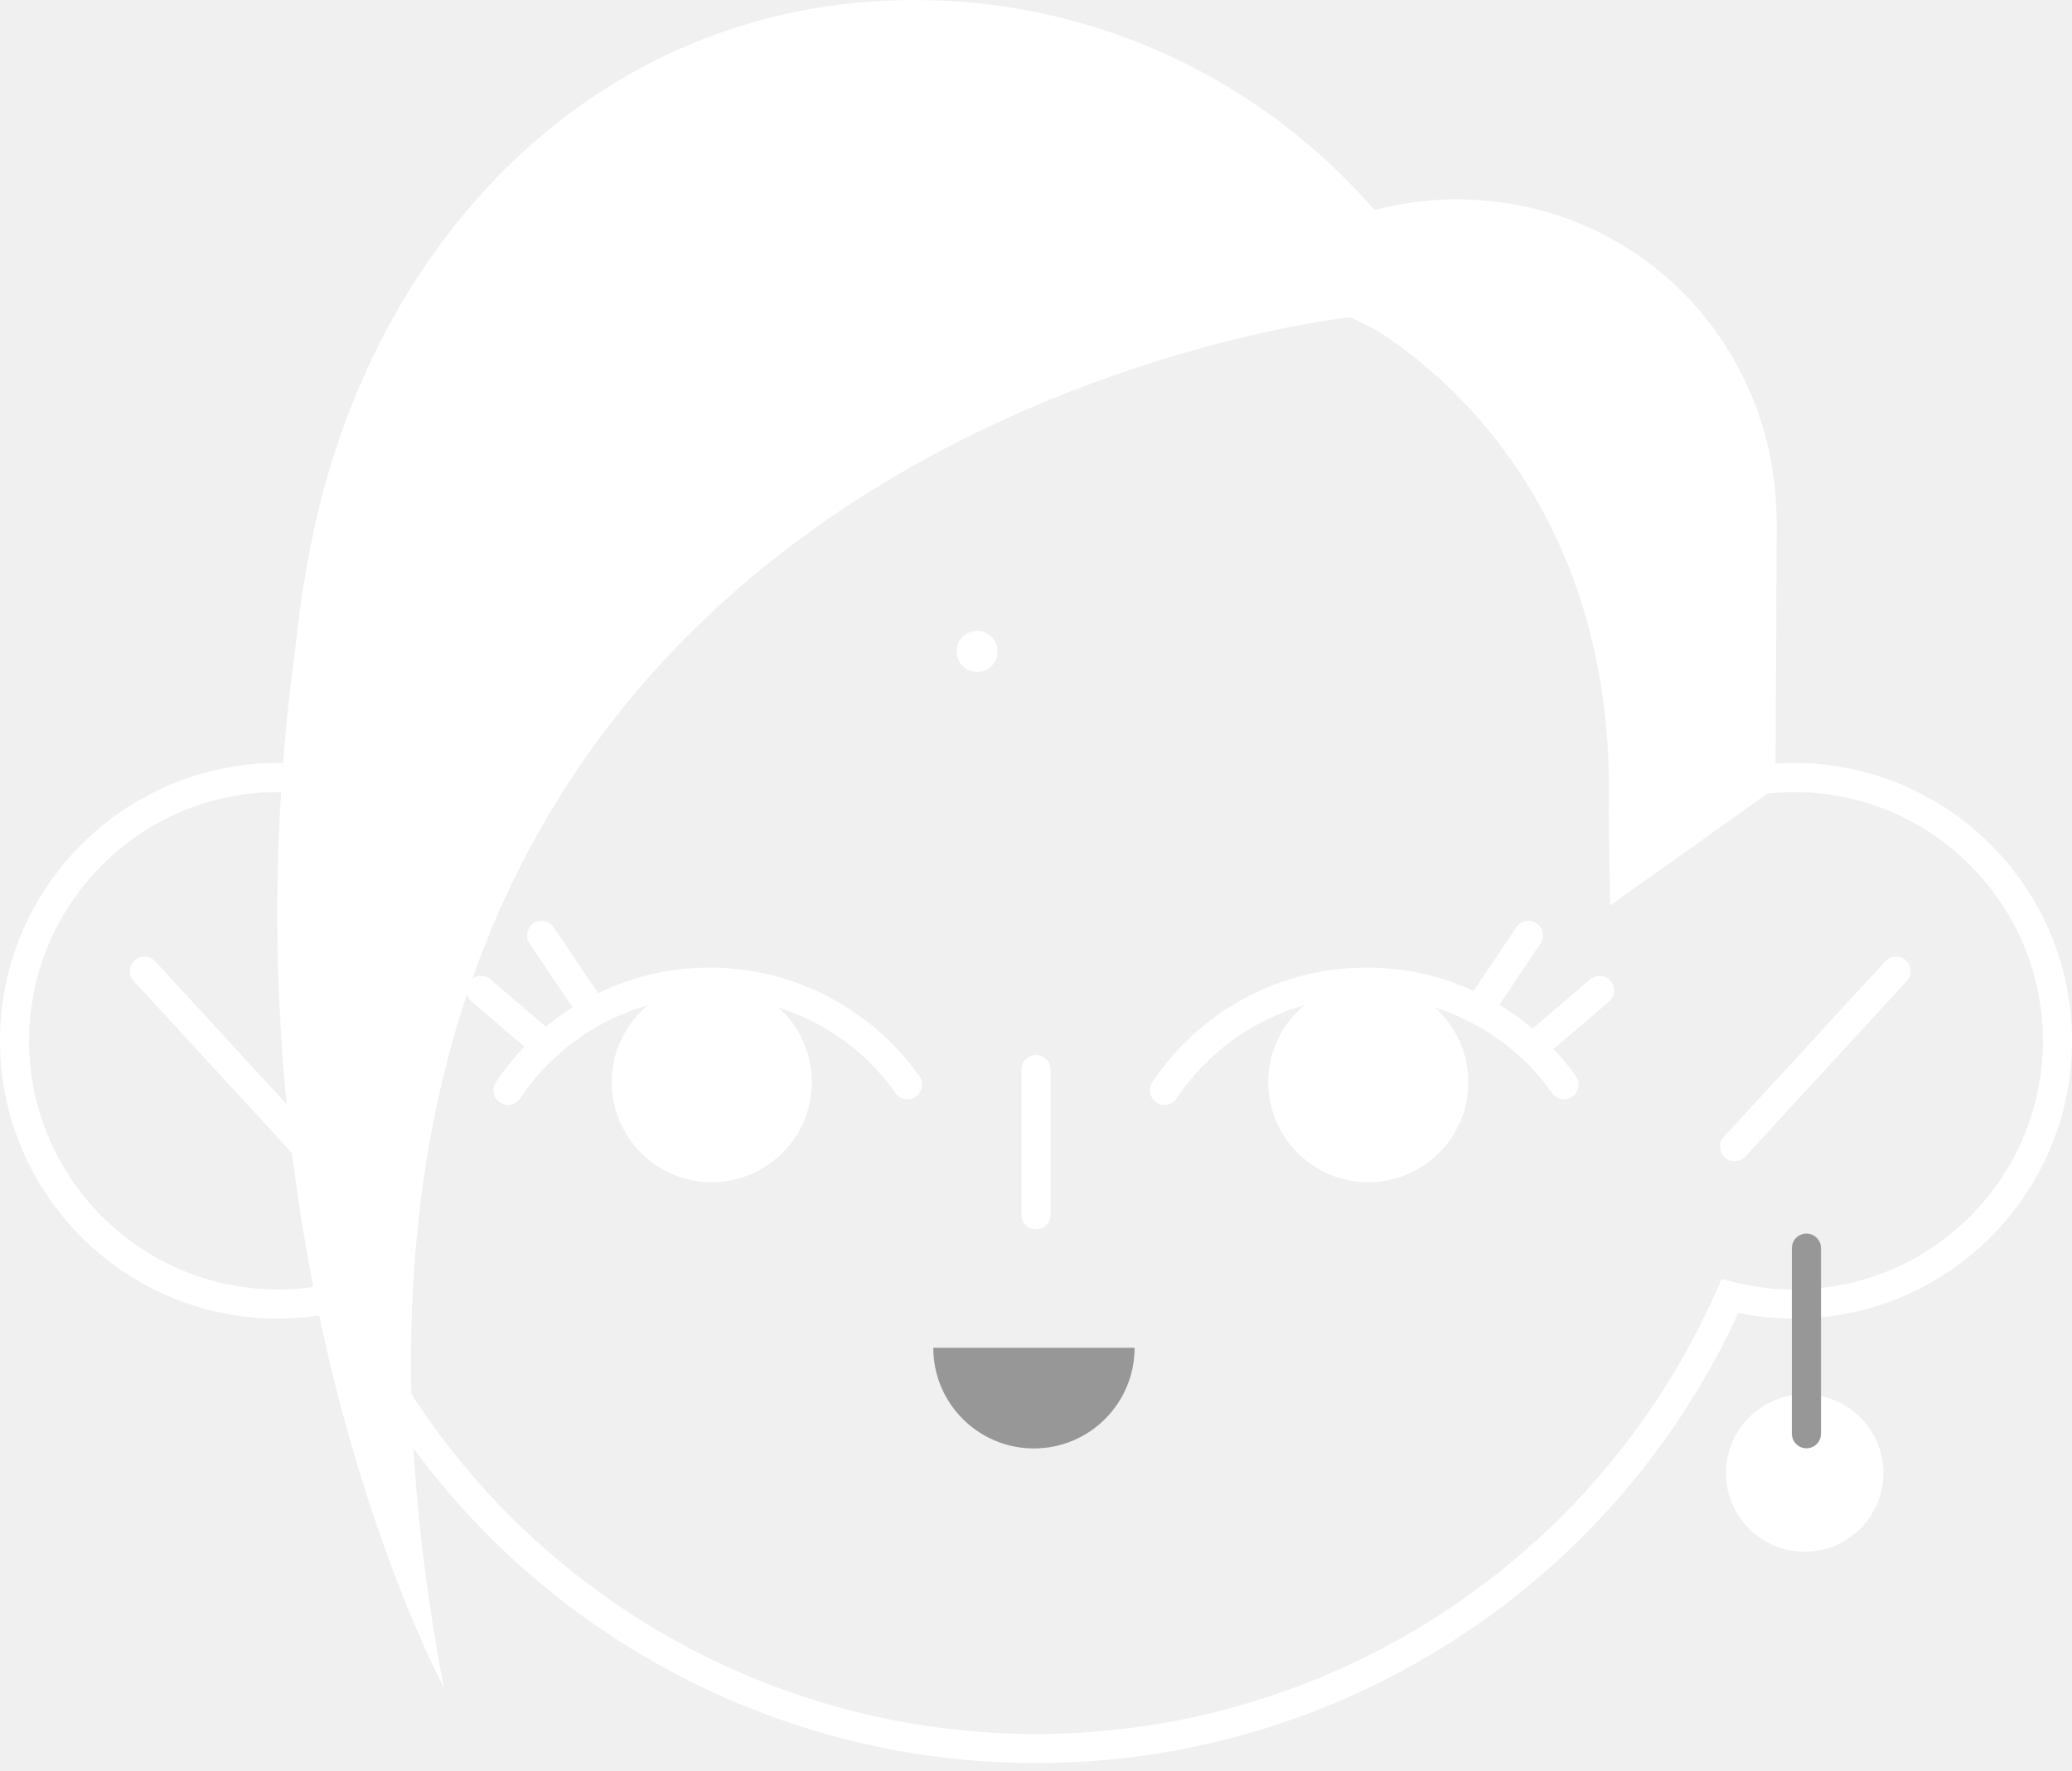
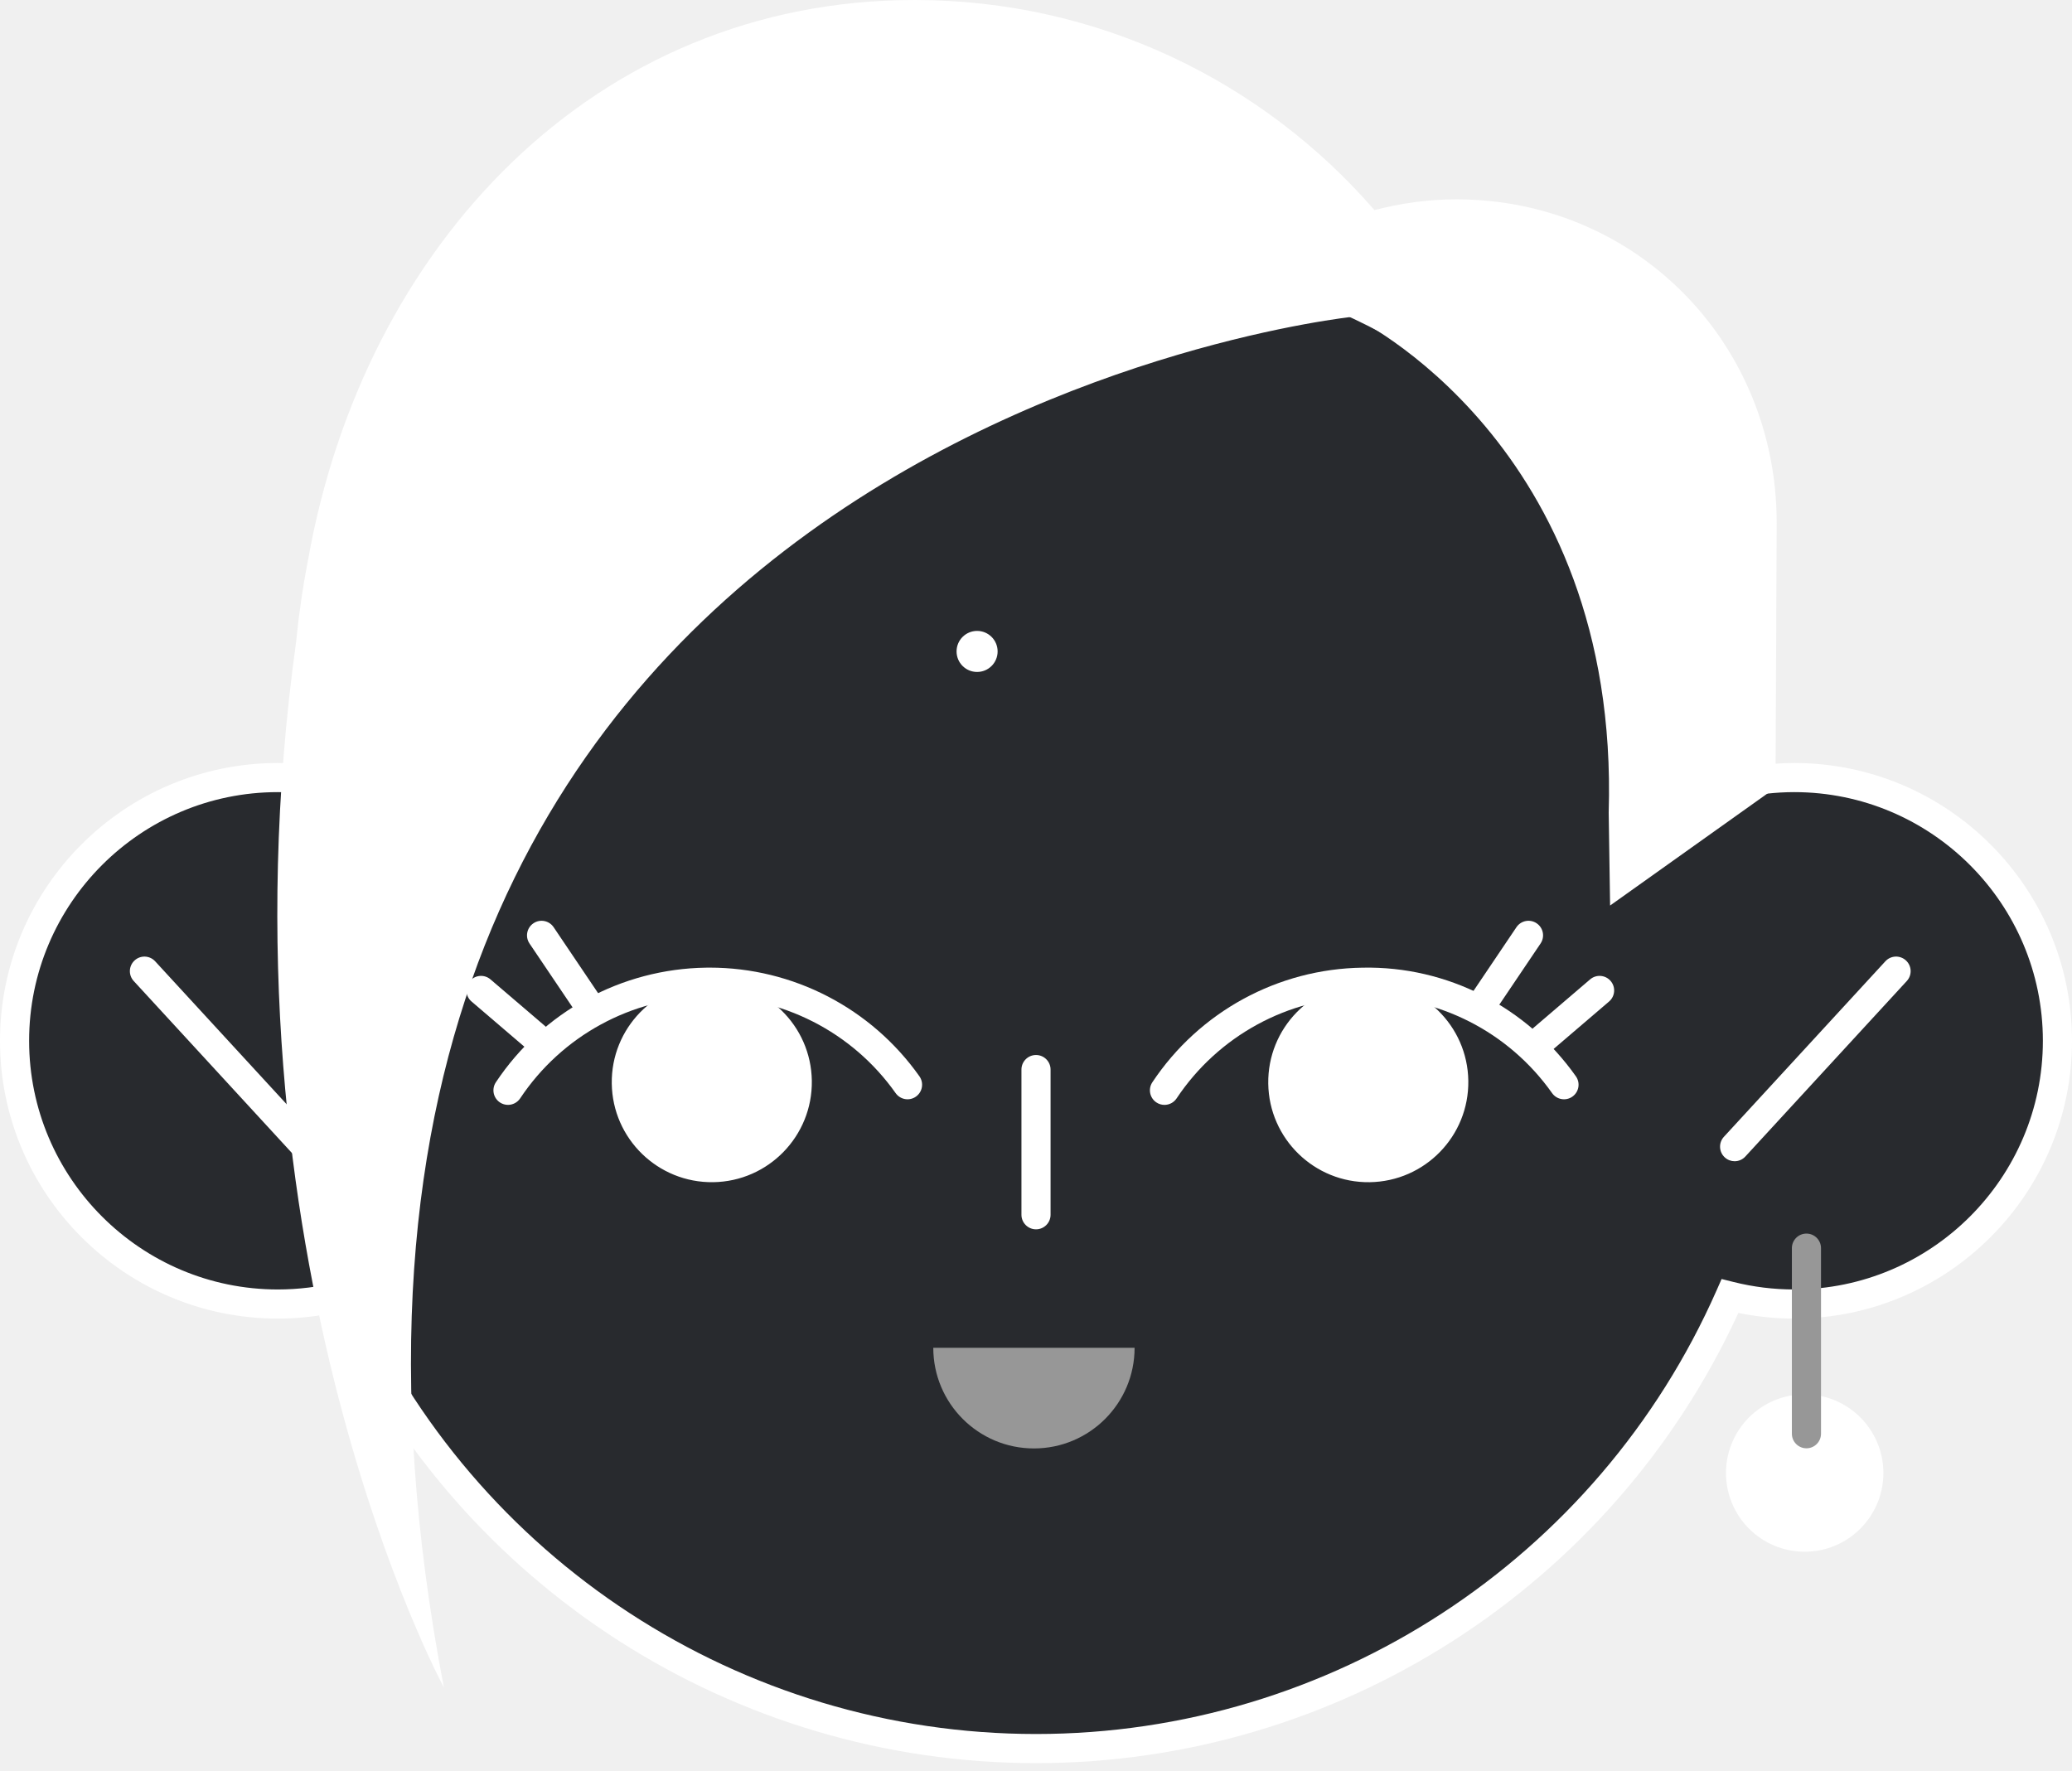
<svg xmlns="http://www.w3.org/2000/svg" width="220" height="188" viewBox="0 0 220 188" fill="none">
  <g clip-path="url(#clip0_1700_65)">
-     <path d="M110 187.22C77.925 187.22 48.793 168.498 35.423 139.415C33.472 139.814 31.485 140.016 29.498 140.016C13.233 140.016 0 126.785 0 110.52C0 94.254 13.233 81.021 29.498 81.021C30.164 81.021 30.848 81.046 31.544 81.096C42.032 46.901 74.109 23.127 110 23.127C145.89 23.127 177.964 46.901 188.453 81.096C189.148 81.046 189.826 81.021 190.503 81.021C206.768 81.021 220 94.255 220 110.52C220 126.785 206.768 140.016 190.503 140.016C188.516 140.016 186.528 139.814 184.576 139.415C171.205 168.498 142.074 187.22 110 187.22ZM37.203 135.813L37.729 137.006C50.356 165.631 78.723 184.128 110 184.128C141.276 184.128 169.643 165.631 182.27 137.006L182.796 135.813L184.059 136.129C186.169 136.657 188.336 136.924 190.502 136.924C205.062 136.924 216.908 125.079 216.908 110.52C216.908 95.959 205.062 84.113 190.502 84.113C189.53 84.113 188.548 84.169 187.505 84.287L186.21 84.432L185.847 83.179C176.138 49.642 144.948 26.218 110 26.218C75.05 26.218 43.859 49.642 34.15 83.179L33.787 84.432L32.492 84.287C31.465 84.171 30.458 84.113 29.498 84.113C14.938 84.113 3.092 95.959 3.092 110.52C3.092 125.079 14.938 136.924 29.5 136.924C31.665 136.924 33.831 136.657 35.939 136.129L37.203 135.813Z" fill="white" />
+     <path d="M190.503 82.567C189.43 82.567 188.375 82.634 187.333 82.751C177.621 49.202 146.677 24.672 110.001 24.672C73.322 24.672 42.378 49.202 32.665 82.751C31.628 82.634 30.57 82.567 29.499 82.567C14.061 82.567 1.546 95.08 1.546 110.519C1.546 125.956 14.061 138.469 29.499 138.469C31.852 138.469 34.134 138.174 36.314 137.627C48.795 165.923 77.088 185.673 110.001 185.673C142.91 185.673 171.204 165.923 183.685 137.627C185.869 138.174 188.152 138.469 190.503 138.469C205.94 138.469 218.454 125.956 218.454 110.519C218.454 95.08 205.94 82.567 190.503 82.567Z" fill="#282A2E" />
+     <path d="M110 187.22C77.925 187.22 48.793 168.498 35.423 139.415C33.472 139.814 31.485 140.016 29.498 140.016C13.233 140.016 0 126.785 0 110.52C0 94.254 13.233 81.021 29.498 81.021C30.164 81.021 30.848 81.046 31.544 81.096C42.032 46.901 74.109 23.127 110 23.127C145.89 23.127 177.964 46.901 188.453 81.096C189.148 81.046 189.826 81.021 190.503 81.021C206.768 81.021 220 94.255 220 110.52C220 126.785 206.768 140.016 190.503 140.016C188.516 140.016 186.528 139.814 184.576 139.415C171.205 168.498 142.074 187.22 110 187.22ZM37.203 135.813L37.729 137.006C50.356 165.631 78.723 184.128 110 184.128C141.275 184.128 169.643 165.631 182.27 137.006L182.796 135.813L184.059 136.129C186.169 136.657 188.336 136.924 190.502 136.924C205.062 136.924 216.908 125.079 216.908 110.52C216.908 95.959 205.062 84.113 190.502 84.113C189.53 84.113 188.548 84.169 187.505 84.287L186.21 84.432L185.847 83.179C176.138 49.642 144.948 26.218 110 26.218C75.05 26.218 43.859 49.642 34.15 83.179L33.787 84.432L32.492 84.287C31.465 84.171 30.458 84.113 29.498 84.113C14.938 84.113 3.092 95.959 3.092 110.52C3.092 125.079 14.938 136.924 29.5 136.924C31.665 136.924 33.831 136.657 35.939 136.129L37.203 135.813Z" fill="white" />
    <path d="M32.479 123.307C32.06 123.307 31.645 123.139 31.34 122.807L14.198 104.171C13.62 103.543 13.661 102.566 14.29 101.986C14.918 101.407 15.896 101.448 16.474 102.077L33.616 120.714C34.194 121.342 34.154 122.319 33.525 122.899C33.227 123.172 32.852 123.307 32.479 123.307Z" fill="white" />
    <path d="M184.178 123.307C183.804 123.307 183.429 123.171 183.132 122.898C182.502 122.319 182.462 121.341 183.04 120.713L200.183 102.077C200.76 101.446 201.739 101.406 202.368 101.986C202.997 102.565 203.037 103.542 202.459 104.17L185.316 122.807C185.011 123.139 184.596 123.307 184.178 123.307Z" fill="white" />
    <path d="M155.902 114.763C155.984 120.629 151.294 125.45 145.43 125.533C139.565 125.615 134.742 120.927 134.66 115.061C134.578 109.194 139.266 104.374 145.132 104.291C150.995 104.209 155.82 108.896 155.902 114.763Z" fill="white" />
    <path d="M123.64 117.324C123.346 117.324 123.049 117.24 122.785 117.064C122.074 116.591 121.882 115.632 122.355 114.92C127.343 107.427 135.686 102.878 144.673 102.753C153.69 102.57 162.127 106.939 167.324 114.289C167.817 114.987 167.652 115.951 166.954 116.446C166.257 116.939 165.291 116.771 164.799 116.076C160.19 109.557 152.714 105.755 144.716 105.845C136.75 105.958 129.353 109.991 124.928 116.635C124.631 117.08 124.141 117.324 123.64 117.324Z" fill="white" />
    <path d="M86.198 114.762C86.28 120.628 81.589 125.449 75.726 125.532C69.861 125.614 65.038 120.926 64.956 115.06C64.874 109.193 69.562 104.373 75.428 104.29C81.291 104.208 86.116 108.895 86.198 114.762Z" fill="white" />
    <path d="M53.937 117.323C53.643 117.323 53.346 117.24 53.082 117.064C52.371 116.59 52.179 115.632 52.652 114.919C57.641 107.427 65.985 102.877 74.969 102.752C75.097 102.749 75.225 102.748 75.353 102.748C84.198 102.748 92.498 107.042 97.622 114.289C98.115 114.986 97.95 115.95 97.252 116.445C96.554 116.94 95.59 116.77 95.097 116.075C90.488 109.556 82.988 105.754 75.014 105.844C67.048 105.957 59.651 109.99 55.227 116.635C54.927 117.08 54.436 117.323 53.937 117.323Z" fill="white" />
    <path d="M110.001 130.537C109.147 130.537 108.455 129.844 108.455 128.991V113.573C108.455 112.72 109.147 112.027 110.001 112.027C110.855 112.027 111.547 112.721 111.547 113.573V128.991C111.547 129.844 110.856 130.537 110.001 130.537Z" fill="white" />
    <path d="M157.212 108.403C156.915 108.403 156.614 108.318 156.349 108.138C155.641 107.662 155.454 106.701 155.931 105.993L161.011 98.458C161.488 97.749 162.449 97.56 163.156 98.04C163.865 98.516 164.052 99.477 163.574 100.186L158.495 107.72C158.197 108.164 157.709 108.403 157.212 108.403Z" fill="white" />
    <path d="M163.852 111.842C163.415 111.842 162.982 111.658 162.676 111.3C162.121 110.652 162.197 109.676 162.845 109.121L168.835 103.997C169.484 103.442 170.459 103.518 171.015 104.168C171.571 104.816 171.494 105.792 170.846 106.347L164.857 111.471C164.565 111.721 164.209 111.842 163.852 111.842Z" fill="white" />
    <path d="M57.062 111.842C56.705 111.842 56.349 111.719 56.057 111.471L50.068 106.347C49.42 105.792 49.343 104.816 49.899 104.168C50.455 103.517 51.43 103.443 52.079 103.997L58.069 109.121C58.717 109.676 58.793 110.652 58.238 111.3C57.932 111.659 57.499 111.842 57.062 111.842Z" fill="white" />
    <path d="M62.584 108.403C62.087 108.403 61.6 108.164 61.301 107.72L56.221 100.186C55.744 99.479 55.931 98.517 56.639 98.04C57.347 97.56 58.308 97.749 58.785 98.458L63.864 105.993C64.342 106.7 64.155 107.661 63.446 108.138C63.183 108.317 62.882 108.403 62.584 108.403Z" fill="white" />
    <path d="M103.746 71.353C104.949 71.353 105.925 70.377 105.925 69.174C105.925 67.97 104.949 66.994 103.746 66.994C102.542 66.994 101.566 67.97 101.566 69.174C101.566 70.377 102.542 71.353 103.746 71.353Z" fill="white" />
    <path d="M120.468 143.117C120.468 149.019 115.683 153.804 109.781 153.804C103.879 153.804 99.094 149.019 99.094 143.117" fill="#979797" />
    <path d="M170.807 86.29L170.956 96.155L188.519 83.65L188.523 82.683L188.646 55.533C188.646 36.419 173.73 21.167 154.615 21.167C151.611 21.167 148.713 21.589 145.934 22.308C134.084 8.65 116.613 0 97.111 0C63.137 0 38.594 26.098 32.698 59.525C32.167 62.226 31.739 65.136 31.43 68.237C22.394 133.589 47.128 179.18 47.128 179.18C21.679 46.287 143.658 33.634 143.658 33.634C143.658 33.634 172.001 47.046 170.807 86.29Z" fill="white" />
    <path d="M191.617 164.771C196.232 164.771 199.973 161.03 199.973 156.415C199.973 151.801 196.232 148.06 191.617 148.06C187.003 148.06 183.262 151.801 183.262 156.415C183.262 161.03 187.003 164.771 191.617 164.771Z" fill="white" />
    <path d="M191.804 153.789C190.95 153.789 190.258 153.096 190.258 152.243V132.535C190.258 131.682 190.95 130.989 191.804 130.989C192.658 130.989 193.35 131.683 193.35 132.535V152.242C193.35 153.096 192.658 153.789 191.804 153.789Z" fill="#979797" />
  </g>
  <defs>
    <clipPath id="clip0_1700_65">
      <rect width="220" height="187.22" fill="white" />
    </clipPath>
  </defs>
</svg>
